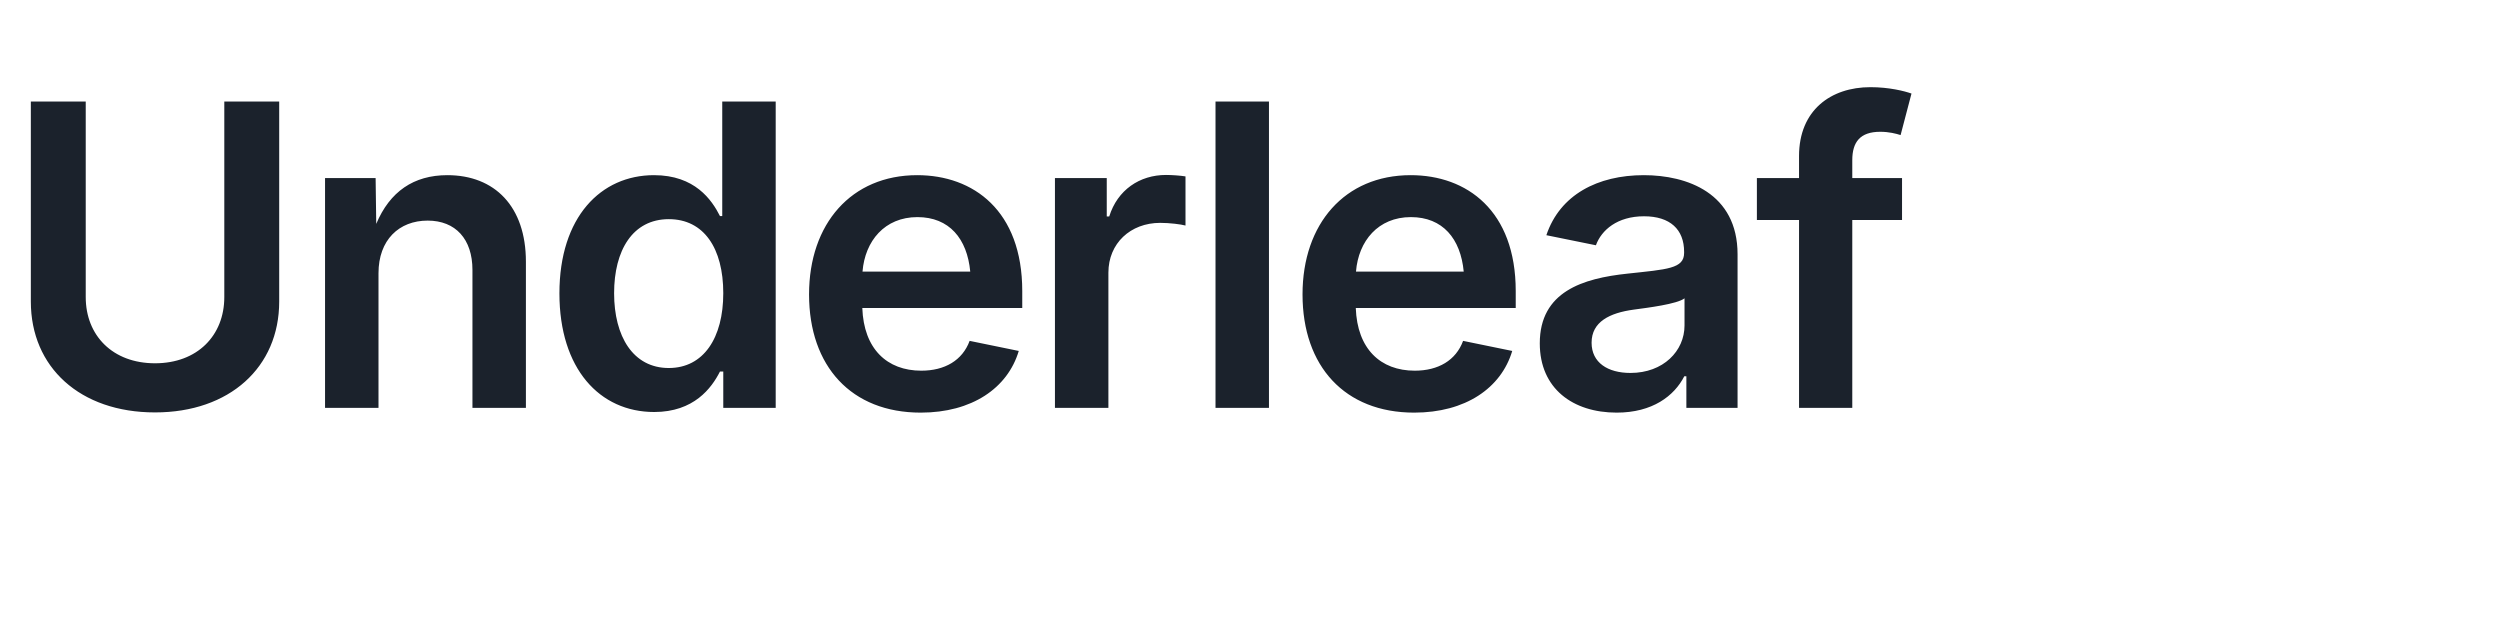
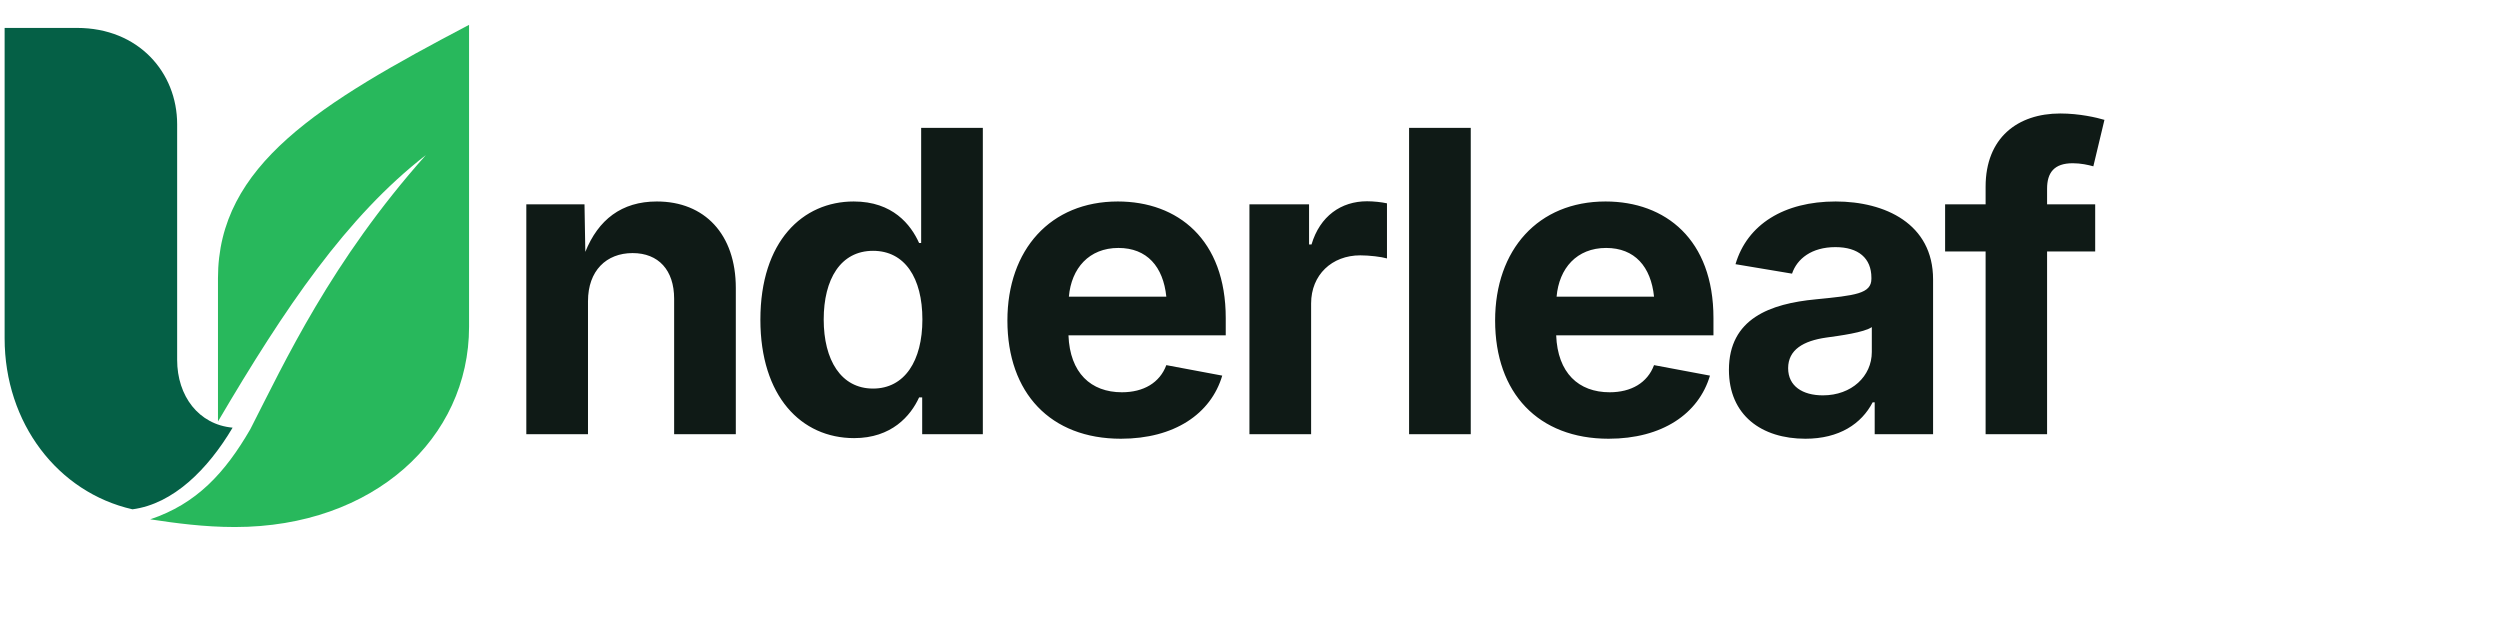
<svg xmlns="http://www.w3.org/2000/svg" width="190" height="48" viewBox="0 0 190 48" role="img" aria-label="Underleaf">
-   <text x="0" y="31" fill="#1b222c" font-family="Inter, Arial, sans-serif" font-size="32" font-weight="600" letter-spacing="-1">Underleaf</text>
+   <svg x="0" y="0" width="36" height="42" viewBox="320 318 615 663" aria-hidden="true">
+     <path d="M326 327 H420 C500 327 550 385 550 452 V758 C550 805 578 842 622 846 C590 900 545 945 492 952 C395 930 326 840 326 730 Z" fill="#056046" />
+     <path d="M929 323 V715 C929 860 805 975 625 975 C585 975 548 970 515 965 C575 945 612 905 645 848 C690 760 750 630 873 492 C770 572 690 690 603 838 V652 C603 505 735 425 929 323 Z" fill="#28B85C" />
+   </svg>
+   <text x="38" y="33" fill="#0F1A16" font-family="'Hanken Grotesk', Inter, Arial, sans-serif" font-size="32" font-weight="700" letter-spacing="-1.4">nderleaf</text>
</svg>
